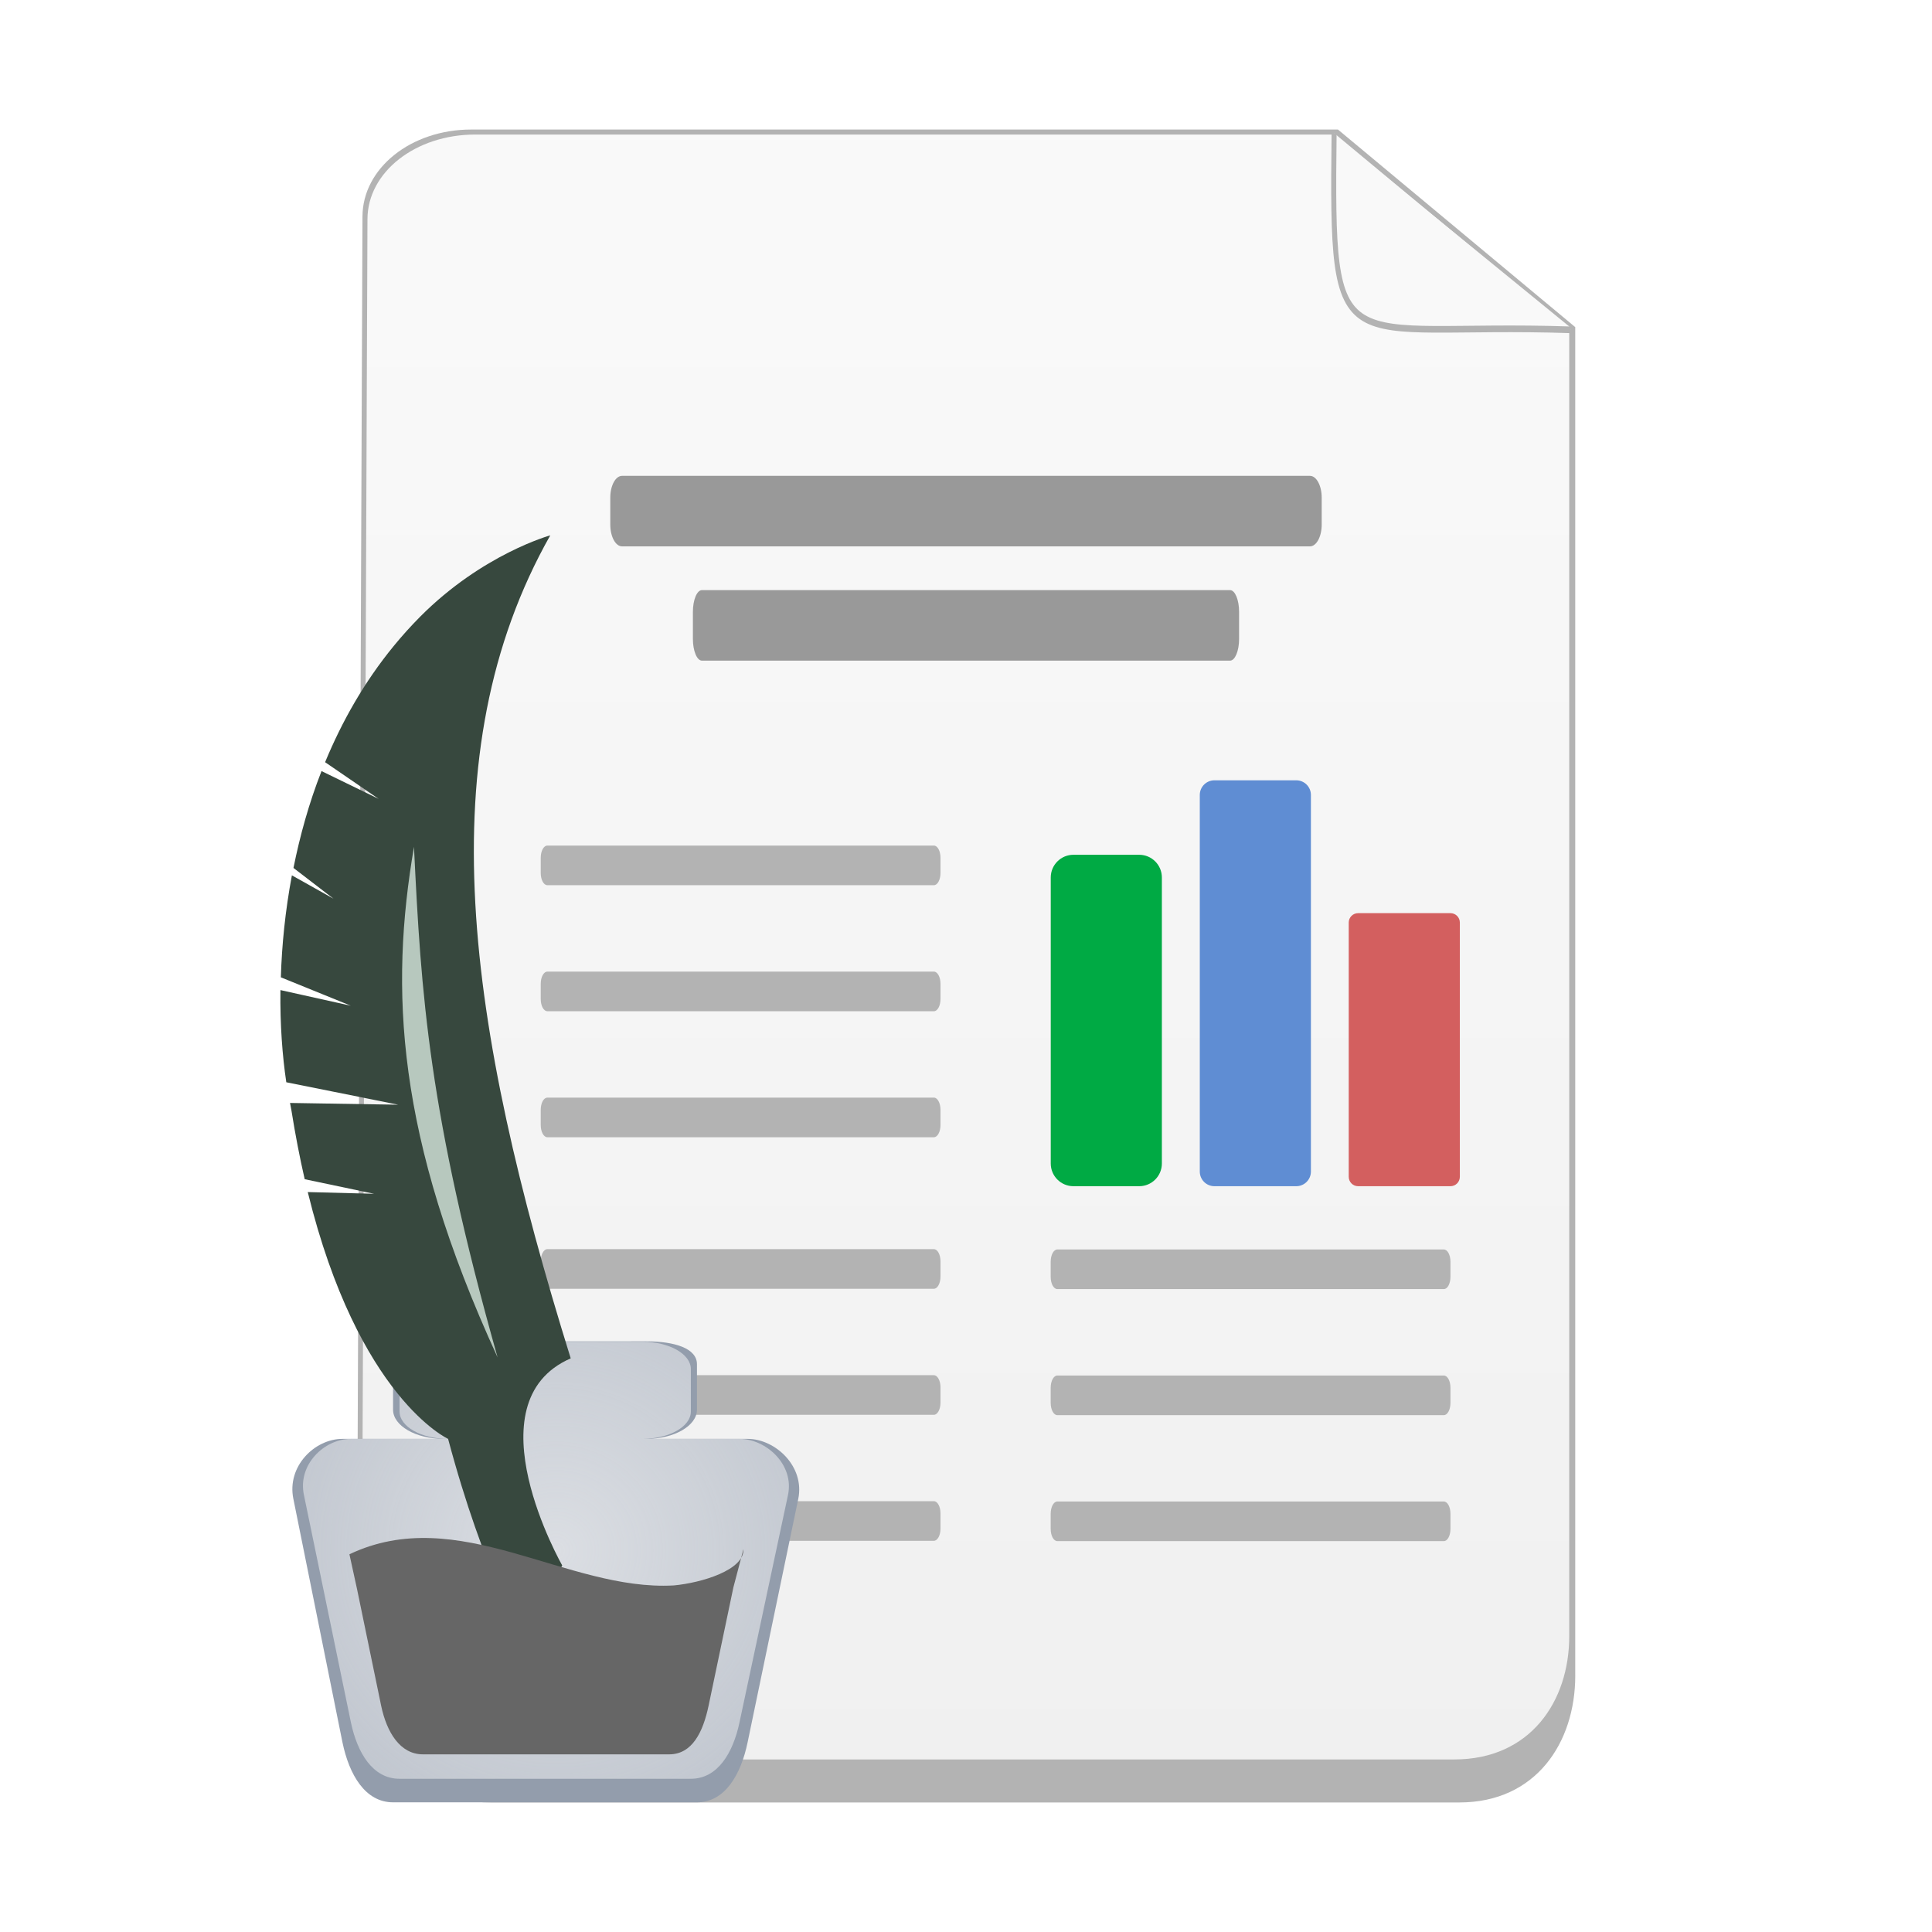
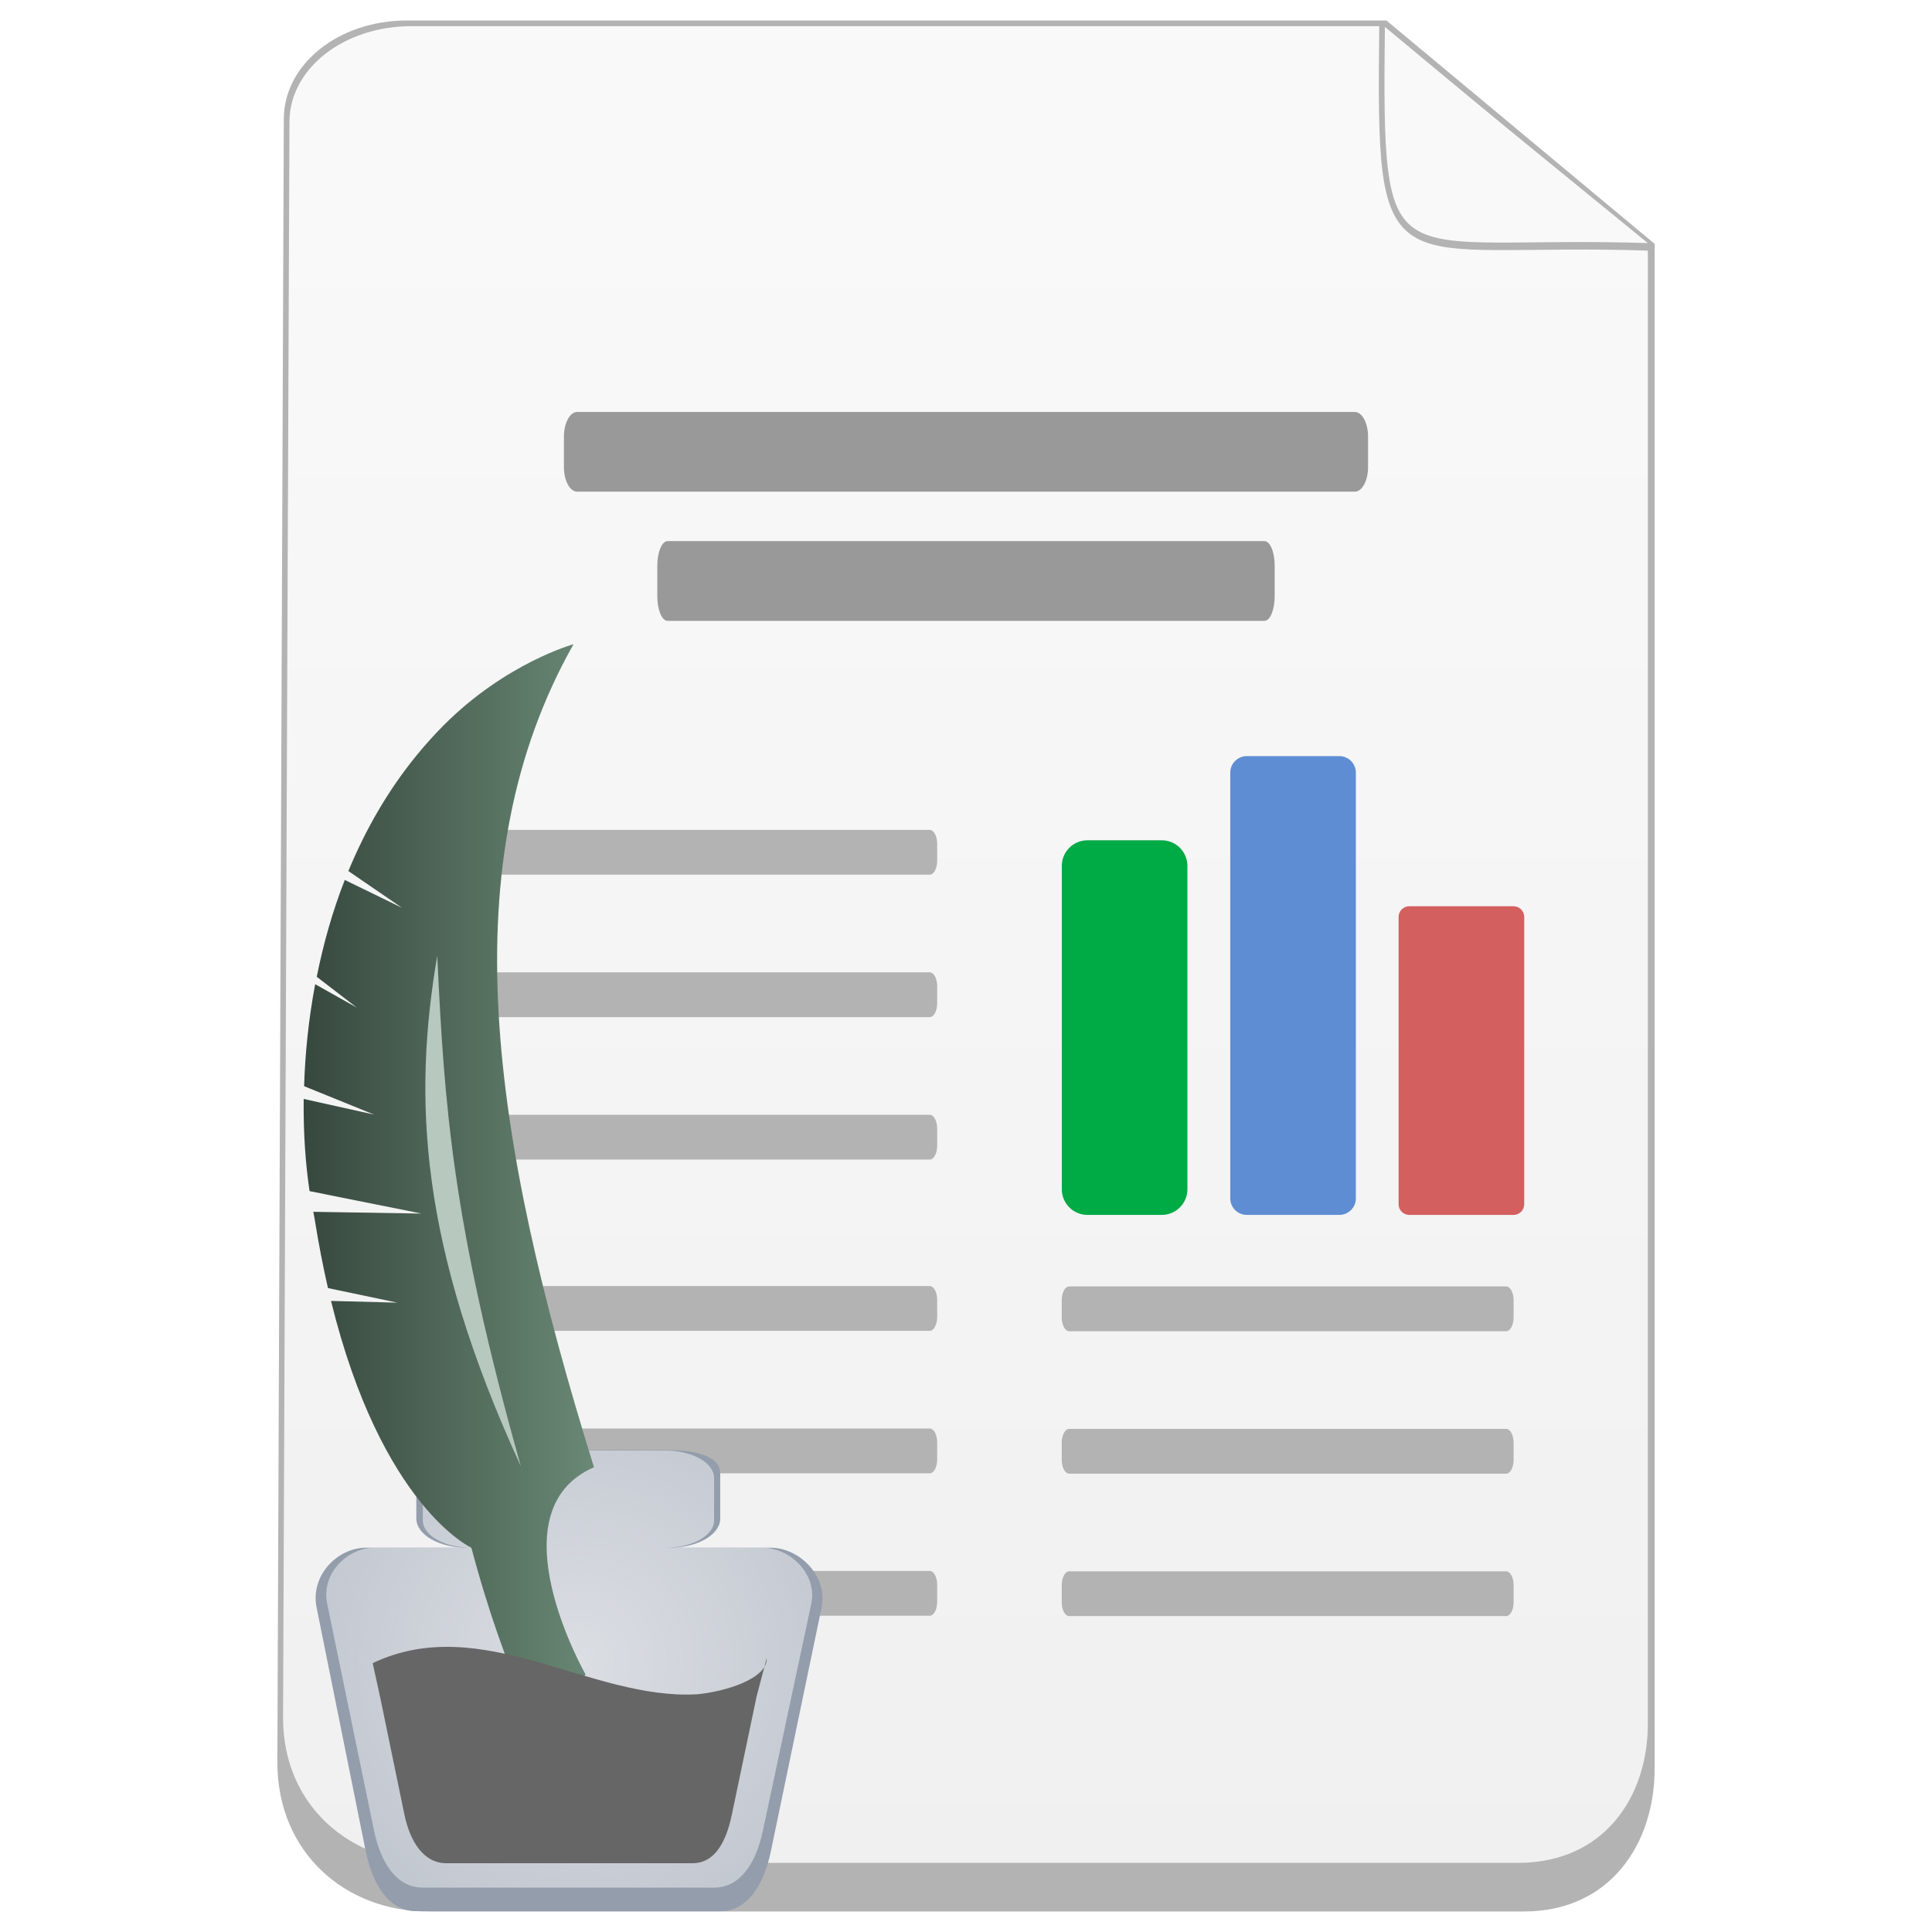
<svg xmlns="http://www.w3.org/2000/svg" xmlns:xlink="http://www.w3.org/1999/xlink" width="128" height="128" viewBox="0 0 33.867 33.867" version="1.1" id="svg879">
  <defs id="defs876">
+     <linearGradient id="linearGradient925">
+       <stop style="stop-color:#37483e;stop-opacity:1;" offset="0" id="stop921" />
+       <stop style="stop-color:#698875;stop-opacity:1" offset="1" id="stop923" />
+     </linearGradient>
    <linearGradient id="linearGradient23631">
      <stop style="stop-color:#dbdee3;stop-opacity:1;" offset="0" id="stop23627" />
      <stop style="stop-color:#dbdee3;stop-opacity:0;" offset="1" id="stop23629" />
    </linearGradient>
    <linearGradient id="linearGradient21510">
      <stop style="stop-color:#f9f9f9;stop-opacity:1" offset="0" id="stop21506" />
      <stop style="stop-color:#e6e6e6;stop-opacity:1" offset="1" id="stop21508" />
    </linearGradient>
    <linearGradient xlink:href="#linearGradient21510" id="linearGradient21512" x1="144.489" y1="7.678" x2="144.489" y2="127.838" gradientUnits="userSpaceOnUse" />
    <radialGradient xlink:href="#linearGradient23631" id="radialGradient23633" cx="39.11" cy="-1.5" fx="39.11" fy="-1.5" r="3.141" gradientTransform="matrix(5.431994,0,0,5.371586,-209.9023,27.03145)" gradientUnits="userSpaceOnUse" />
+     <linearGradient xlink:href="#linearGradient925" id="linearGradient927" x1="-3.221" y1="9.264" x2="2.855" y2="9.264" gradientUnits="userSpaceOnUse" />
  </defs>
  <g id="layer1">
    <g fill="#222222" id="g944" transform="matrix(1.952603,0,0,1.952603,8.724134,17.24657)">
      <g id="g21366" transform="translate(0,0.3096175)">
        <g id="g24851" transform="translate(1.647132,-0.18521)">
          <g id="g21370" transform="rotate(-23.92775,-14.33475,14.18225)" />
          <g id="g25502" transform="translate(0.8107119,0.1276643)">
            <g id="g1084" transform="translate(-1.746008)">
              <g id="g1040">
                <g id="g18893" transform="matrix(0.8705045,0,0,0.8705045,37.69503,36.30906)">
                  <g id="g6603" transform="translate(-15.14046,-37.87908)">
                    <g id="g22006" transform="matrix(1.167308,0,0,1.167308,-41.78107,-16.50003)" />
                    <g id="g22010" transform="matrix(1.167308,0,0,1.167308,-41.78107,-15.30959)" />
                    <g id="g22014" transform="matrix(1.167308,0,0,1.167308,-41.78107,-14.11916)" />
                    <g id="g22018" transform="matrix(1.167308,0,0,1.167308,-41.78107,-12.92872)" />
                    <g id="g22022" transform="matrix(1.167308,0,0,1.167308,-41.78107,-11.73828)" />
                    <g id="g22026" transform="matrix(1.167308,0,0,1.167308,-41.78107,-10.54784)" />
                    <g id="g1205" transform="matrix(1.167308,0,0,1.167308,-41.78107,-16.50003)" />
                  </g>
                </g>
              </g>
            </g>
            <g id="g959" transform="translate(-0.265924,-0.1968198)">
-               <g id="g993" transform="translate(-0.6855332)">
-                 <g id="g23131" transform="matrix(0.1805971,0,0,0.2451265,-35.69384,-7.420762)" style="fill:#b3b3b3;fill-opacity:1;stroke-width:0.251;stroke-miterlimit:4;stroke-dasharray:none">
-                   <path d="M 242.868,55.382 V 5.996 l -11.795,-7.237 h -43.086 c -3.001,0 -5.397,1.417 -5.406,3.184 l -0.284,53.272 c 0.013,2.895 2.966,4.813 6.65,4.813 h 48.163 c 3.798,0 5.759,-2.185 5.759,-4.646 z" id="path23127" fill="#888a85" style="opacity:1;fill:#b3b3b3;fill-opacity:1" />
-                 </g>
-                 <g id="g17959" transform="matrix(0.1789549,0,0,0.2380888,-22.94753,-8.172777)" style="fill:#efefef;fill-opacity:1;stroke-width:0.251;stroke-miterlimit:4;stroke-dasharray:none">
-                   <path d="M 173.569,58.692 V 9.307 L 161.773,2.07 h -43.086 c -3.001,0 -5.397,1.417 -5.406,3.184 l -0.284,53.272 c 0.013,2.895 2.966,4.813 6.65,4.813 h 48.163 c 3.798,0 5.759,-2.185 5.759,-4.646 z" id="Q" fill="#888a85" style="opacity:1;fill:url(#linearGradient21512);fill-opacity:1" />
-                   <path style="fill:#f9f9f9;fill-opacity:1;stroke:#b3b3b3;stroke-width:0.251;stroke-linecap:butt;stroke-linejoin:miter;stroke-miterlimit:4;stroke-dasharray:none;stroke-opacity:1" d="m 161.773,2.016 c -0.136,8.995 0.142,7.12 11.876,7.417" id="path15549" />
-                 </g>
-                 <rect style="fill:#00aa44;stroke:none;stroke-width:0.274;stroke-miterlimit:4;stroke-dasharray:none" id="rect2605" width="1.146" height="3.418" x="-22.183" y="-5.226" ry="0.234" transform="matrix(0.8705045,0,0,0.8705045,22.76918,3.335148)" />
-                 <rect style="fill:#5f8dd3;stroke:none;stroke-width:0.304;stroke-miterlimit:4;stroke-dasharray:none" id="rect2829" width="1.146" height="4.186" x="-20.646" y="-5.994" ry="0.151" transform="matrix(0.8705045,0,0,0.8705045,22.76918,3.335148)" />
-                 <rect style="fill:#d35f5f;stroke:none;stroke-width:0.249;stroke-miterlimit:4;stroke-dasharray:none" id="rect2951" width="1.146" height="2.816" x="-19.11" y="-4.624" ry="0.097" transform="matrix(0.8705045,0,0,0.8705045,22.76918,3.335148)" />
-                 <g id="g22264" transform="matrix(0.7139249,0,0,1.319013,-10.58681,-27.13676)" style="fill:#999999;stroke-width:1.426;stroke-miterlimit:4;stroke-dasharray:none">
-                   <rect style="fill:#999999;stroke:none;stroke-width:1.426;stroke-miterlimit:4;stroke-dasharray:none" id="rect22262" width="8.946" height="0.48" x="14.135" y="17.074" ry="0.148" />
-                 </g>
-                 <g id="g6980" transform="matrix(0.5481124,0,0,1.319013,-7.501386,-26.11088)" style="fill:#999999;stroke-width:1.426;stroke-miterlimit:4;stroke-dasharray:none">
-                   <rect style="fill:#999999;stroke:none;stroke-width:1.426;stroke-miterlimit:4;stroke-dasharray:none" id="rect6978" width="8.946" height="0.48" x="14.135" y="17.074" ry="0.148" />
-                 </g>
-                 <g id="g7138" transform="matrix(0.4089464,0,0,0.4089464,8.499925,-2.529128)">
-                   <g id="g7136" transform="matrix(0.9810209,0,0,1.811938,-37.39036,-22.54003)">
-                     <g id="g7342" style="fill:#b3b3b3" transform="translate(0,0.7815925)">
-                       <g id="g7124" transform="translate(1.8617634e-7,-3.752636)" style="fill:#b3b3b3">
-                         <rect style="fill:#b3b3b3;stroke:none;stroke-width:0.197;stroke-miterlimit:4;stroke-dasharray:none" id="rect7122" width="8.946" height="0.48" x="14.135" y="17.074" ry="0.148" />
+               <g id="g921" transform="translate(0.2969871,-0.1647096)">
+                 <g id="g993" transform="matrix(1.130339,0,0,1.130339,-1.334155,0.1928198)">
+                   <g id="g23131" transform="matrix(0.1805971,0,0,0.2451265,-35.69384,-7.420762)" style="fill:#b3b3b3;fill-opacity:1;stroke-width:0.251;stroke-miterlimit:4;stroke-dasharray:none">
+                     <path d="M 242.868,55.382 V 5.996 l -11.795,-7.237 h -43.086 c -3.001,0 -5.397,1.417 -5.406,3.184 l -0.284,53.272 c 0.013,2.895 2.966,4.813 6.65,4.813 h 48.163 c 3.798,0 5.759,-2.185 5.759,-4.646 z" id="path23127" fill="#888a85" style="opacity:1;fill:#b3b3b3;fill-opacity:1" />
+                   </g>
+                   <g id="g17959" transform="matrix(0.1789549,0,0,0.2380888,-22.94753,-8.172777)" style="fill:#efefef;fill-opacity:1;stroke-width:0.251;stroke-miterlimit:4;stroke-dasharray:none">
+                     <path d="M 173.569,58.692 V 9.307 L 161.773,2.07 h -43.086 c -3.001,0 -5.397,1.417 -5.406,3.184 l -0.284,53.272 c 0.013,2.895 2.966,4.813 6.65,4.813 h 48.163 c 3.798,0 5.759,-2.185 5.759,-4.646 z" id="Q" fill="#888a85" style="opacity:1;fill:url(#linearGradient21512);fill-opacity:1" />
+                     <path style="fill:#f9f9f9;fill-opacity:1;stroke:#b3b3b3;stroke-width:0.251;stroke-linecap:butt;stroke-linejoin:miter;stroke-miterlimit:4;stroke-dasharray:none;stroke-opacity:1" d="m 161.773,2.016 c -0.136,8.995 0.142,7.12 11.876,7.417" id="path15549" />
+                   </g>
+                   <g id="g998">
+                     <rect style="fill:#00aa44;stroke:none;stroke-width:0.274;stroke-miterlimit:4;stroke-dasharray:none" id="rect2605" width="1.146" height="3.418" x="-22.183" y="-5.226" ry="0.234" transform="matrix(0.8705045,0,0,0.8705045,22.76918,3.335148)" />
+                     <rect style="fill:#5f8dd3;stroke:none;stroke-width:0.304;stroke-miterlimit:4;stroke-dasharray:none" id="rect2829" width="1.146" height="4.186" x="-20.646" y="-5.994" ry="0.151" transform="matrix(0.8705045,0,0,0.8705045,22.76918,3.335148)" />
+                     <rect style="fill:#d35f5f;stroke:none;stroke-width:0.249;stroke-miterlimit:4;stroke-dasharray:none" id="rect2951" width="1.146" height="2.816" x="-19.11" y="-4.624" ry="0.097" transform="matrix(0.8705045,0,0,0.8705045,22.76918,3.335148)" />
+                   </g>
+                   <g id="g22264" transform="matrix(0.7139249,0,0,1.319013,-10.58681,-27.13676)" style="fill:#999999;stroke-width:1.426;stroke-miterlimit:4;stroke-dasharray:none">
+                     <rect style="fill:#999999;stroke:none;stroke-width:1.426;stroke-miterlimit:4;stroke-dasharray:none" id="rect22262" width="8.946" height="0.48" x="14.135" y="17.074" ry="0.148" />
+                   </g>
+                   <g id="g6980" transform="matrix(0.5481124,0,0,1.319013,-7.501386,-26.11088)" style="fill:#999999;stroke-width:1.426;stroke-miterlimit:4;stroke-dasharray:none">
+                     <rect style="fill:#999999;stroke:none;stroke-width:1.426;stroke-miterlimit:4;stroke-dasharray:none" id="rect6978" width="8.946" height="0.48" x="14.135" y="17.074" ry="0.148" />
+                   </g>
+                   <g id="g7138" transform="matrix(0.4089464,0,0,0.4089464,8.499925,-2.529128)">
+                     <g id="g7136" transform="matrix(0.9810209,0,0,1.811938,-37.39036,-22.54003)">
+                       <g id="g7342" style="fill:#b3b3b3" transform="translate(0,0.7815925)">
+                         <g id="g7124" transform="translate(1.8617634e-7,-3.752636)" style="fill:#b3b3b3">
+                           <rect style="fill:#b3b3b3;stroke:none;stroke-width:0.197;stroke-miterlimit:4;stroke-dasharray:none" id="rect7122" width="8.946" height="0.48" x="14.135" y="17.074" ry="0.148" />
+                         </g>
+                         <g id="g7128" transform="translate(1.8617634e-7,-2.225504)" style="fill:#b3b3b3">
+                           <rect style="fill:#b3b3b3;stroke:none;stroke-width:0.197;stroke-miterlimit:4;stroke-dasharray:none" id="rect7126" width="8.946" height="0.48" x="14.135" y="17.074" ry="0.148" />
+                         </g>
+                         <rect style="fill:#b3b3b3;stroke:none;stroke-width:0.197;stroke-miterlimit:4;stroke-dasharray:none" id="rect7134" width="8.946" height="0.48" x="14.135" y="16.375" ry="0.148" />
                      </g>
-                       <g id="g7128" transform="translate(1.8617634e-7,-2.225504)" style="fill:#b3b3b3">
-                         <rect style="fill:#b3b3b3;stroke:none;stroke-width:0.197;stroke-miterlimit:4;stroke-dasharray:none" id="rect7126" width="8.946" height="0.48" x="14.135" y="17.074" ry="0.148" />
+                       <g id="g7354" transform="translate(0,5.67111)" style="fill:#b3b3b3">
+                         <g id="g7346" transform="translate(1.8617634e-7,-3.752636)" style="fill:#b3b3b3">
+                           <rect style="fill:#b3b3b3;stroke:none;stroke-width:0.197;stroke-miterlimit:4;stroke-dasharray:none" id="rect7344" width="8.946" height="0.48" x="14.135" y="17.074" ry="0.148" />
+                         </g>
+                         <g id="g7350" transform="translate(1.8617634e-7,-2.225504)" style="fill:#b3b3b3">
+                           <rect style="fill:#b3b3b3;stroke:none;stroke-width:0.197;stroke-miterlimit:4;stroke-dasharray:none" id="rect7348" width="8.946" height="0.48" x="14.135" y="17.074" ry="0.148" />
+                         </g>
+                         <rect style="fill:#b3b3b3;stroke:none;stroke-width:0.197;stroke-miterlimit:4;stroke-dasharray:none" id="rect7352" width="8.946" height="0.48" x="14.135" y="16.375" ry="0.148" />
                      </g>
-                       <rect style="fill:#b3b3b3;stroke:none;stroke-width:0.197;stroke-miterlimit:4;stroke-dasharray:none" id="rect7134" width="8.946" height="0.48" x="14.135" y="16.375" ry="0.148" />
-                     </g>
-                     <g id="g7354" transform="translate(0,5.67111)" style="fill:#b3b3b3">
-                       <g id="g7346" transform="translate(1.8617634e-7,-3.752636)" style="fill:#b3b3b3">
-                         <rect style="fill:#b3b3b3;stroke:none;stroke-width:0.197;stroke-miterlimit:4;stroke-dasharray:none" id="rect7344" width="8.946" height="0.48" x="14.135" y="17.074" ry="0.148" />
+                       <g id="g7366" transform="translate(11.41161,5.675089)" style="fill:#b3b3b3">
+                         <g id="g7358" transform="translate(1.8617634e-7,-3.752636)" style="fill:#b3b3b3" />
+                         <g id="g1005">
+                           <rect style="fill:#b3b3b3;stroke:none;stroke-width:0.197;stroke-miterlimit:4;stroke-dasharray:none" id="rect7356" width="8.946" height="0.48" x="14.135" y="17.074" ry="0.148" transform="translate(2.6963897e-7,-3.752636)" />
+                           <g id="g7362" transform="translate(1.8617634e-7,-2.225504)" style="fill:#b3b3b3">
+                             <rect style="fill:#b3b3b3;stroke:none;stroke-width:0.197;stroke-miterlimit:4;stroke-dasharray:none" id="rect7360" width="8.946" height="0.48" x="14.135" y="17.074" ry="0.148" />
+                           </g>
+                           <rect style="fill:#b3b3b3;stroke:none;stroke-width:0.197;stroke-miterlimit:4;stroke-dasharray:none" id="rect7364" width="8.946" height="0.48" x="14.135" y="16.375" ry="0.148" />
+                         </g>
                      </g>
-                       <g id="g7350" transform="translate(1.8617634e-7,-2.225504)" style="fill:#b3b3b3">
-                         <rect style="fill:#b3b3b3;stroke:none;stroke-width:0.197;stroke-miterlimit:4;stroke-dasharray:none" id="rect7348" width="8.946" height="0.48" x="14.135" y="17.074" ry="0.148" />
-                       </g>
-                       <rect style="fill:#b3b3b3;stroke:none;stroke-width:0.197;stroke-miterlimit:4;stroke-dasharray:none" id="rect7352" width="8.946" height="0.48" x="14.135" y="16.375" ry="0.148" />
-                     </g>
-                     <g id="g7366" transform="translate(11.41161,5.675089)" style="fill:#b3b3b3">
-                       <g id="g7358" transform="translate(1.8617634e-7,-3.752636)" style="fill:#b3b3b3">
-                         <rect style="fill:#b3b3b3;stroke:none;stroke-width:0.197;stroke-miterlimit:4;stroke-dasharray:none" id="rect7356" width="8.946" height="0.48" x="14.135" y="17.074" ry="0.148" />
-                       </g>
-                       <g id="g7362" transform="translate(1.8617634e-7,-2.225504)" style="fill:#b3b3b3">
-                         <rect style="fill:#b3b3b3;stroke:none;stroke-width:0.197;stroke-miterlimit:4;stroke-dasharray:none" id="rect7360" width="8.946" height="0.48" x="14.135" y="17.074" ry="0.148" />
-                       </g>
-                       <rect style="fill:#b3b3b3;stroke:none;stroke-width:0.197;stroke-miterlimit:4;stroke-dasharray:none" id="rect7364" width="8.946" height="0.48" x="14.135" y="16.375" ry="0.148" />
                    </g>
                  </g>
                </g>
              </g>
-               <g id="g25588" transform="matrix(0.428988,0,0,0.428988,-3.055924,-3.106993)">
+               <g id="g25588" transform="matrix(0.428988,0,0,0.428988,-2.847053,-2.129684)">
                <g id="g1393" transform="translate(0.6874353)">
                  <path d="m 0.197,14.596 c -0.588,0 -1.06,0.276 -1.06,0.611 v 0.818 c 0,0.335 0.472,0.611 1.06,0.611 H -1.922 c -0.584,0 -1.167,0.577 -1.027,1.256 l 1.027,5.094 c 0.141,0.679 0.476,1.256 1.06,1.256 H 5.497 c 0.584,0 0.919,-0.577 1.06,-1.256 l 1.06,-5.094 C 7.757,17.214 7.14,16.636 6.556,16.636 H 4.437 c 0.588,0 1.06,-0.276 1.06,-0.611 v -0.951 c 0,-0.335 -0.472,-0.479 -1.06,-0.479 z" id="path23366" style="fill:#939dac;stroke-width:1.587" />
                  <g id="g1384">
                    <path d="m 0.289,14.603 c -0.564,0 -1.016,0.258 -1.016,0.572 v 0.889 c 0,0.314 0.453,0.572 1.016,0.572 H -1.744 c -0.56,0 -1.119,0.54 -0.984,1.175 l 0.984,4.763 c 0.135,0.635 0.456,1.175 1.016,1.175 H 5.37 c 0.56,0 0.881,-0.54 1.016,-1.175 L 7.402,17.811 C 7.537,17.176 6.946,16.636 6.386,16.636 H 4.353 c 0.564,0 1.016,-0.258 1.016,-0.572 v -0.889 c 0,-0.314 -0.453,-0.572 -1.016,-0.572 z m 0,0" id="path940" style="fill:url(#radialGradient23633);fill-opacity:1;stroke-width:1.619" />
                    <g id="g1307">
-                       <path id="path942" style="fill:#37483e;fill-opacity:1;stroke-width:1.281" d="M -0.851,0.046 C -1.466,0.797 -1.933,1.624 -2.285,2.475 L -1.164,3.243 -2.36,2.661 c -0.263,0.671 -0.452,1.355 -0.587,2.027 l 0.837,0.643 -0.87,-0.488 C -3.119,5.583 -3.191,6.305 -3.211,6.977 L -1.748,7.571 -3.22,7.244 c -0.009,0.726 0.041,1.381 0.123,1.929 L -0.754,9.643 -3.019,9.606 c 0.01,0.049 0.019,0.107 0.029,0.154 0.082,0.517 0.176,0.997 0.278,1.442 l 1.452,0.305 -1.388,-0.036 c 1.058,4.308 2.937,5.165 2.937,5.165 0.748,2.805 1.568,4.165 1.568,4.165 l 0.82,-1.517 c 0,0 -1.942,-3.409 0.178,-4.333 C 0.681,7.966 -0.152,2.292 2.427,-2.272 c 0,0 -1.418,0.39 -2.722,1.701 -0.197,0.199 -0.383,0.405 -0.556,0.617 z" />
+                       <path id="path942" style="fill:url(#linearGradient927);fill-opacity:1;stroke-width:1.281" d="M -0.851,0.046 C -1.466,0.797 -1.933,1.624 -2.285,2.475 L -1.164,3.243 -2.36,2.661 c -0.263,0.671 -0.452,1.355 -0.587,2.027 l 0.837,0.643 -0.87,-0.488 C -3.119,5.583 -3.191,6.305 -3.211,6.977 L -1.748,7.571 -3.22,7.244 c -0.009,0.726 0.041,1.381 0.123,1.929 L -0.754,9.643 -3.019,9.606 c 0.01,0.049 0.019,0.107 0.029,0.154 0.082,0.517 0.176,0.997 0.278,1.442 l 1.452,0.305 -1.388,-0.036 c 1.058,4.308 2.937,5.165 2.937,5.165 0.748,2.805 1.568,4.165 1.568,4.165 l 0.82,-1.517 c 0,0 -1.942,-3.409 0.178,-4.333 C 0.681,7.966 -0.152,2.292 2.427,-2.272 c 0,0 -1.418,0.39 -2.722,1.701 -0.197,0.199 -0.383,0.405 -0.556,0.617 z" />
                      <path style="fill:#b7c8be;stroke:none;stroke-width:0.146px;stroke-linecap:butt;stroke-linejoin:miter;stroke-opacity:1" d="M 1.325,14.932 C -0.808,10.29 -0.933,7.224 -0.425,4.246 -0.276,7.348 -0.122,9.806 1.325,14.932 Z" id="path15173" />
                    </g>
                    <path id="path4685" style="fill:#666666;stroke:none;stroke-width:0.117px;stroke-linecap:butt;stroke-linejoin:miter;stroke-opacity:1" d="M 6.47,18.943 C 6.491,19.38 5.594,19.649 5.011,19.703 2.771,19.827 0.508,17.966 -1.776,19.051 l 0.155,0.709 h 7.876 z m -8.091,0.816 0.51,2.467 c 0.116,0.547 0.393,1.012 0.875,1.012 H 4.915 c 0.482,0 0.708,-0.465 0.824,-1.012 l 0.517,-2.467 z" />
                  </g>
                </g>
              </g>
            </g>
          </g>
        </g>
      </g>
    </g>
  </g>
</svg>
